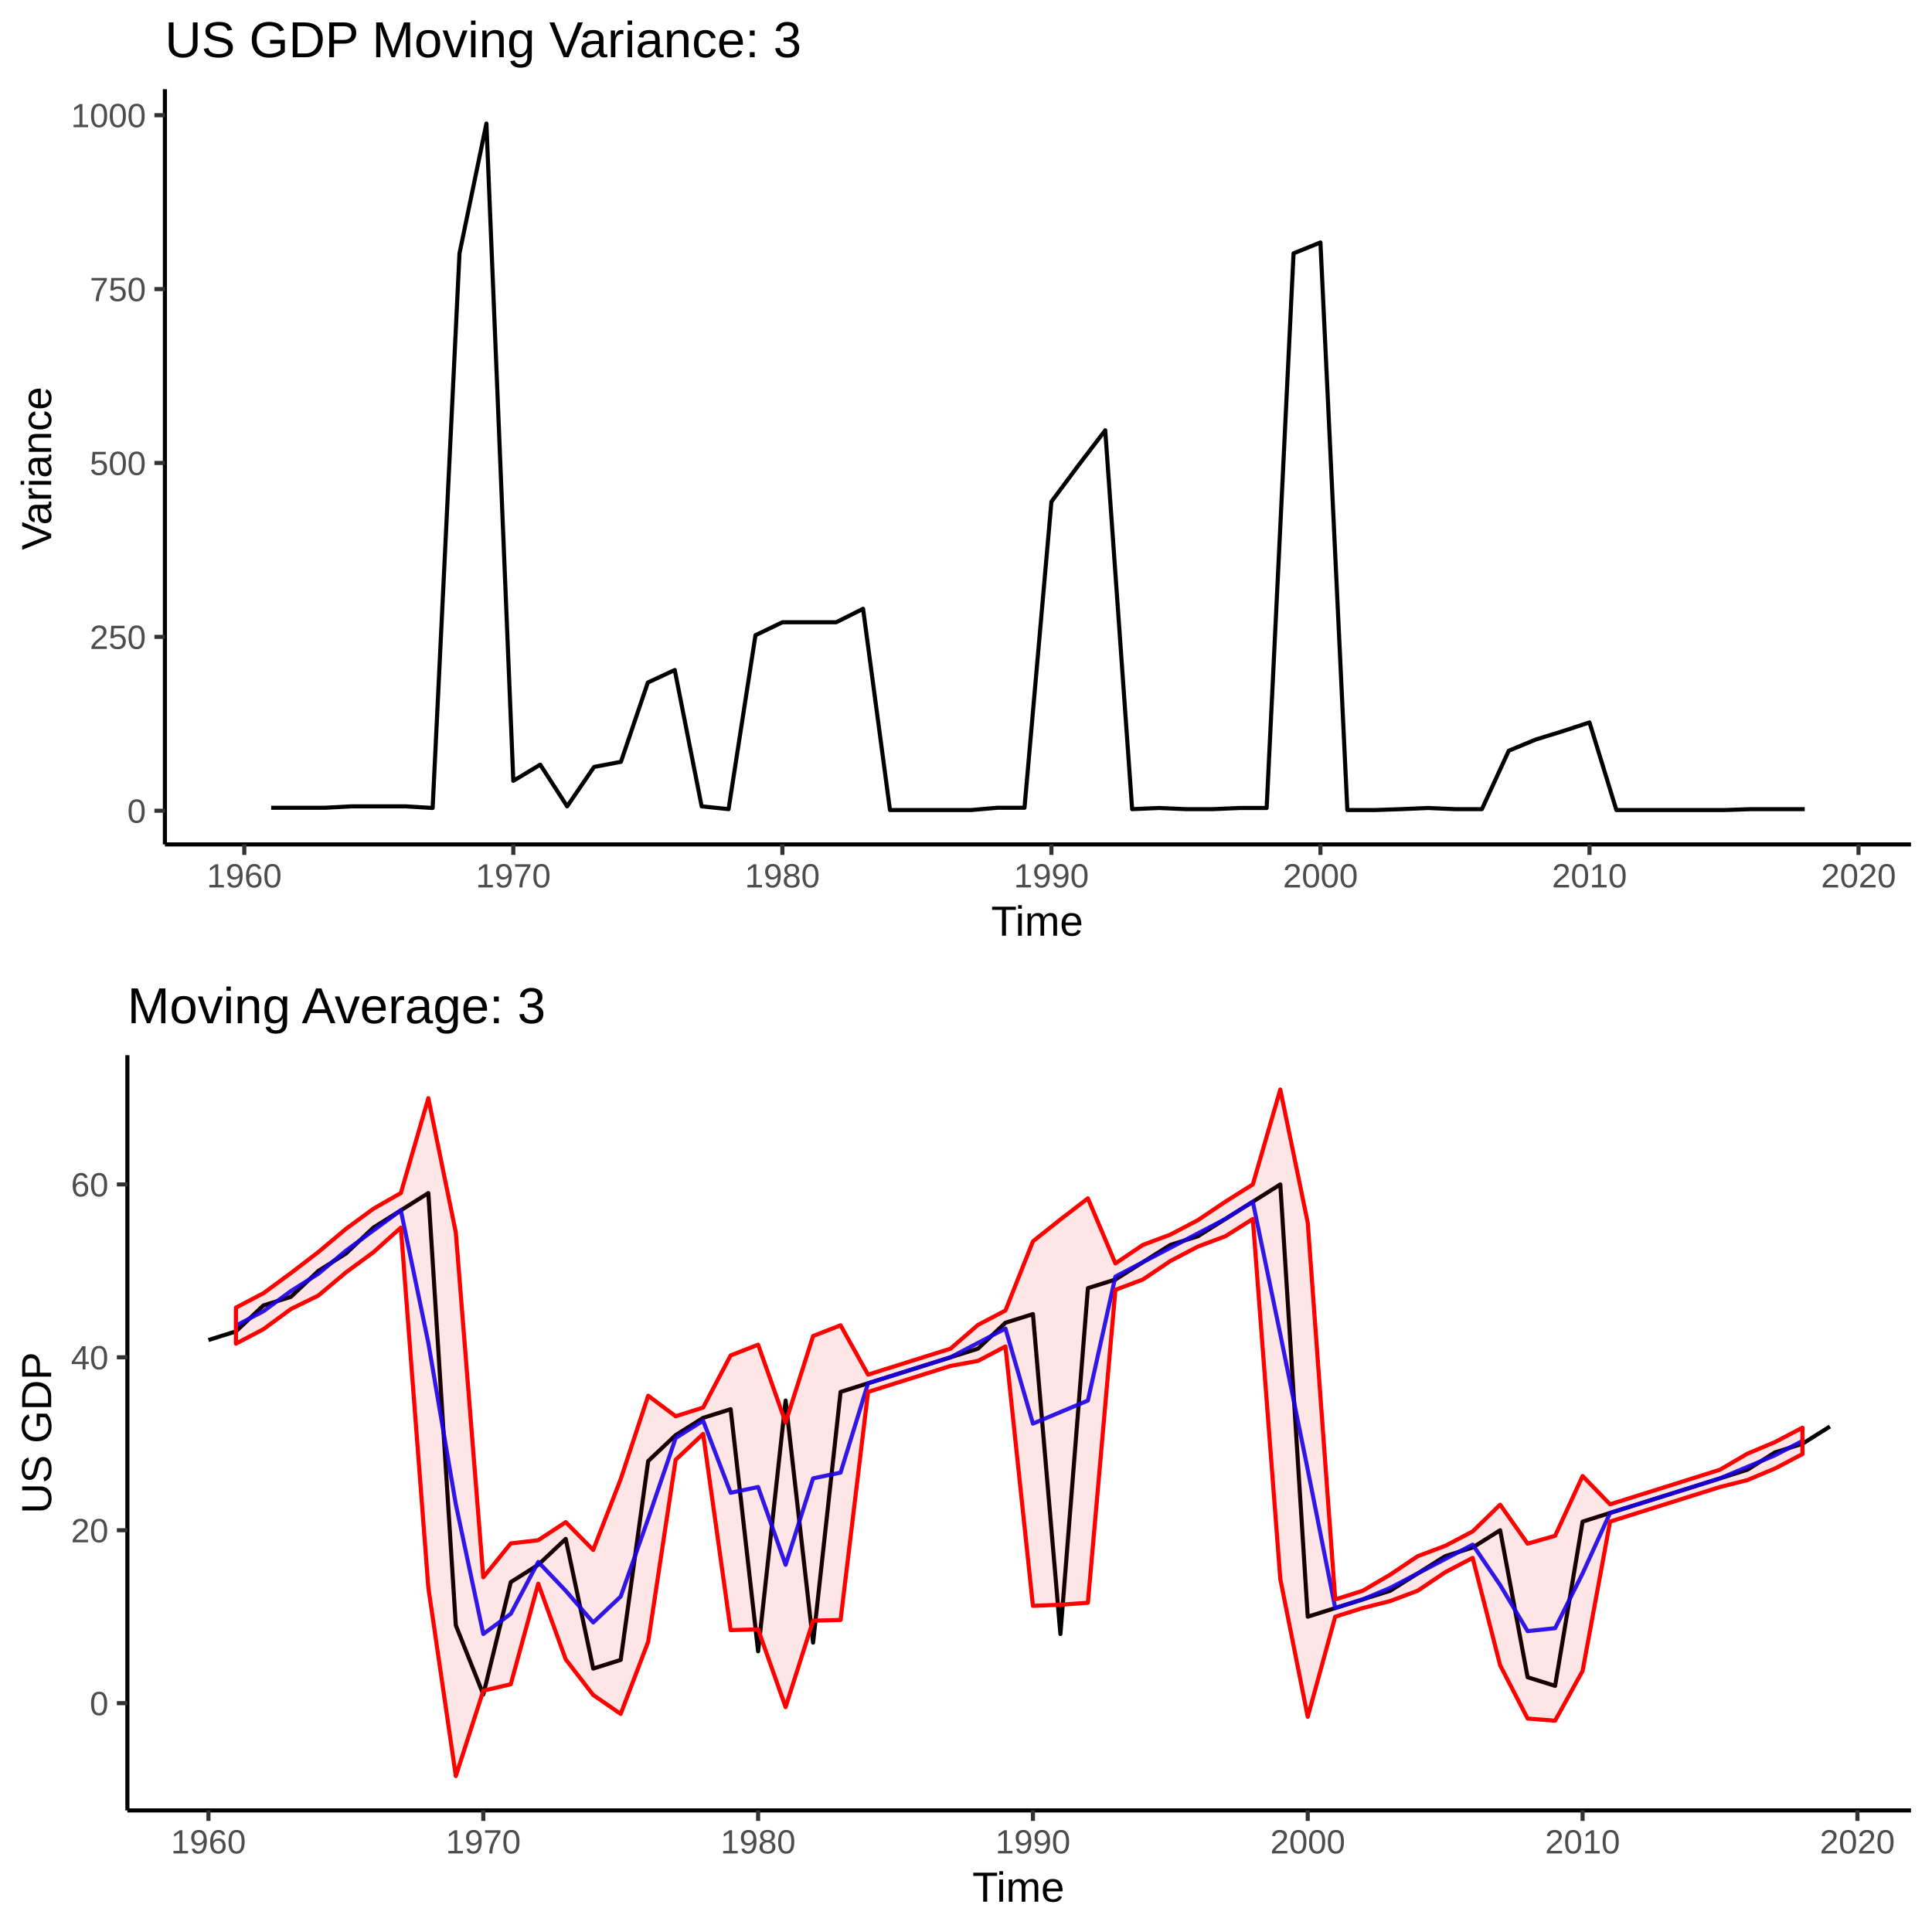
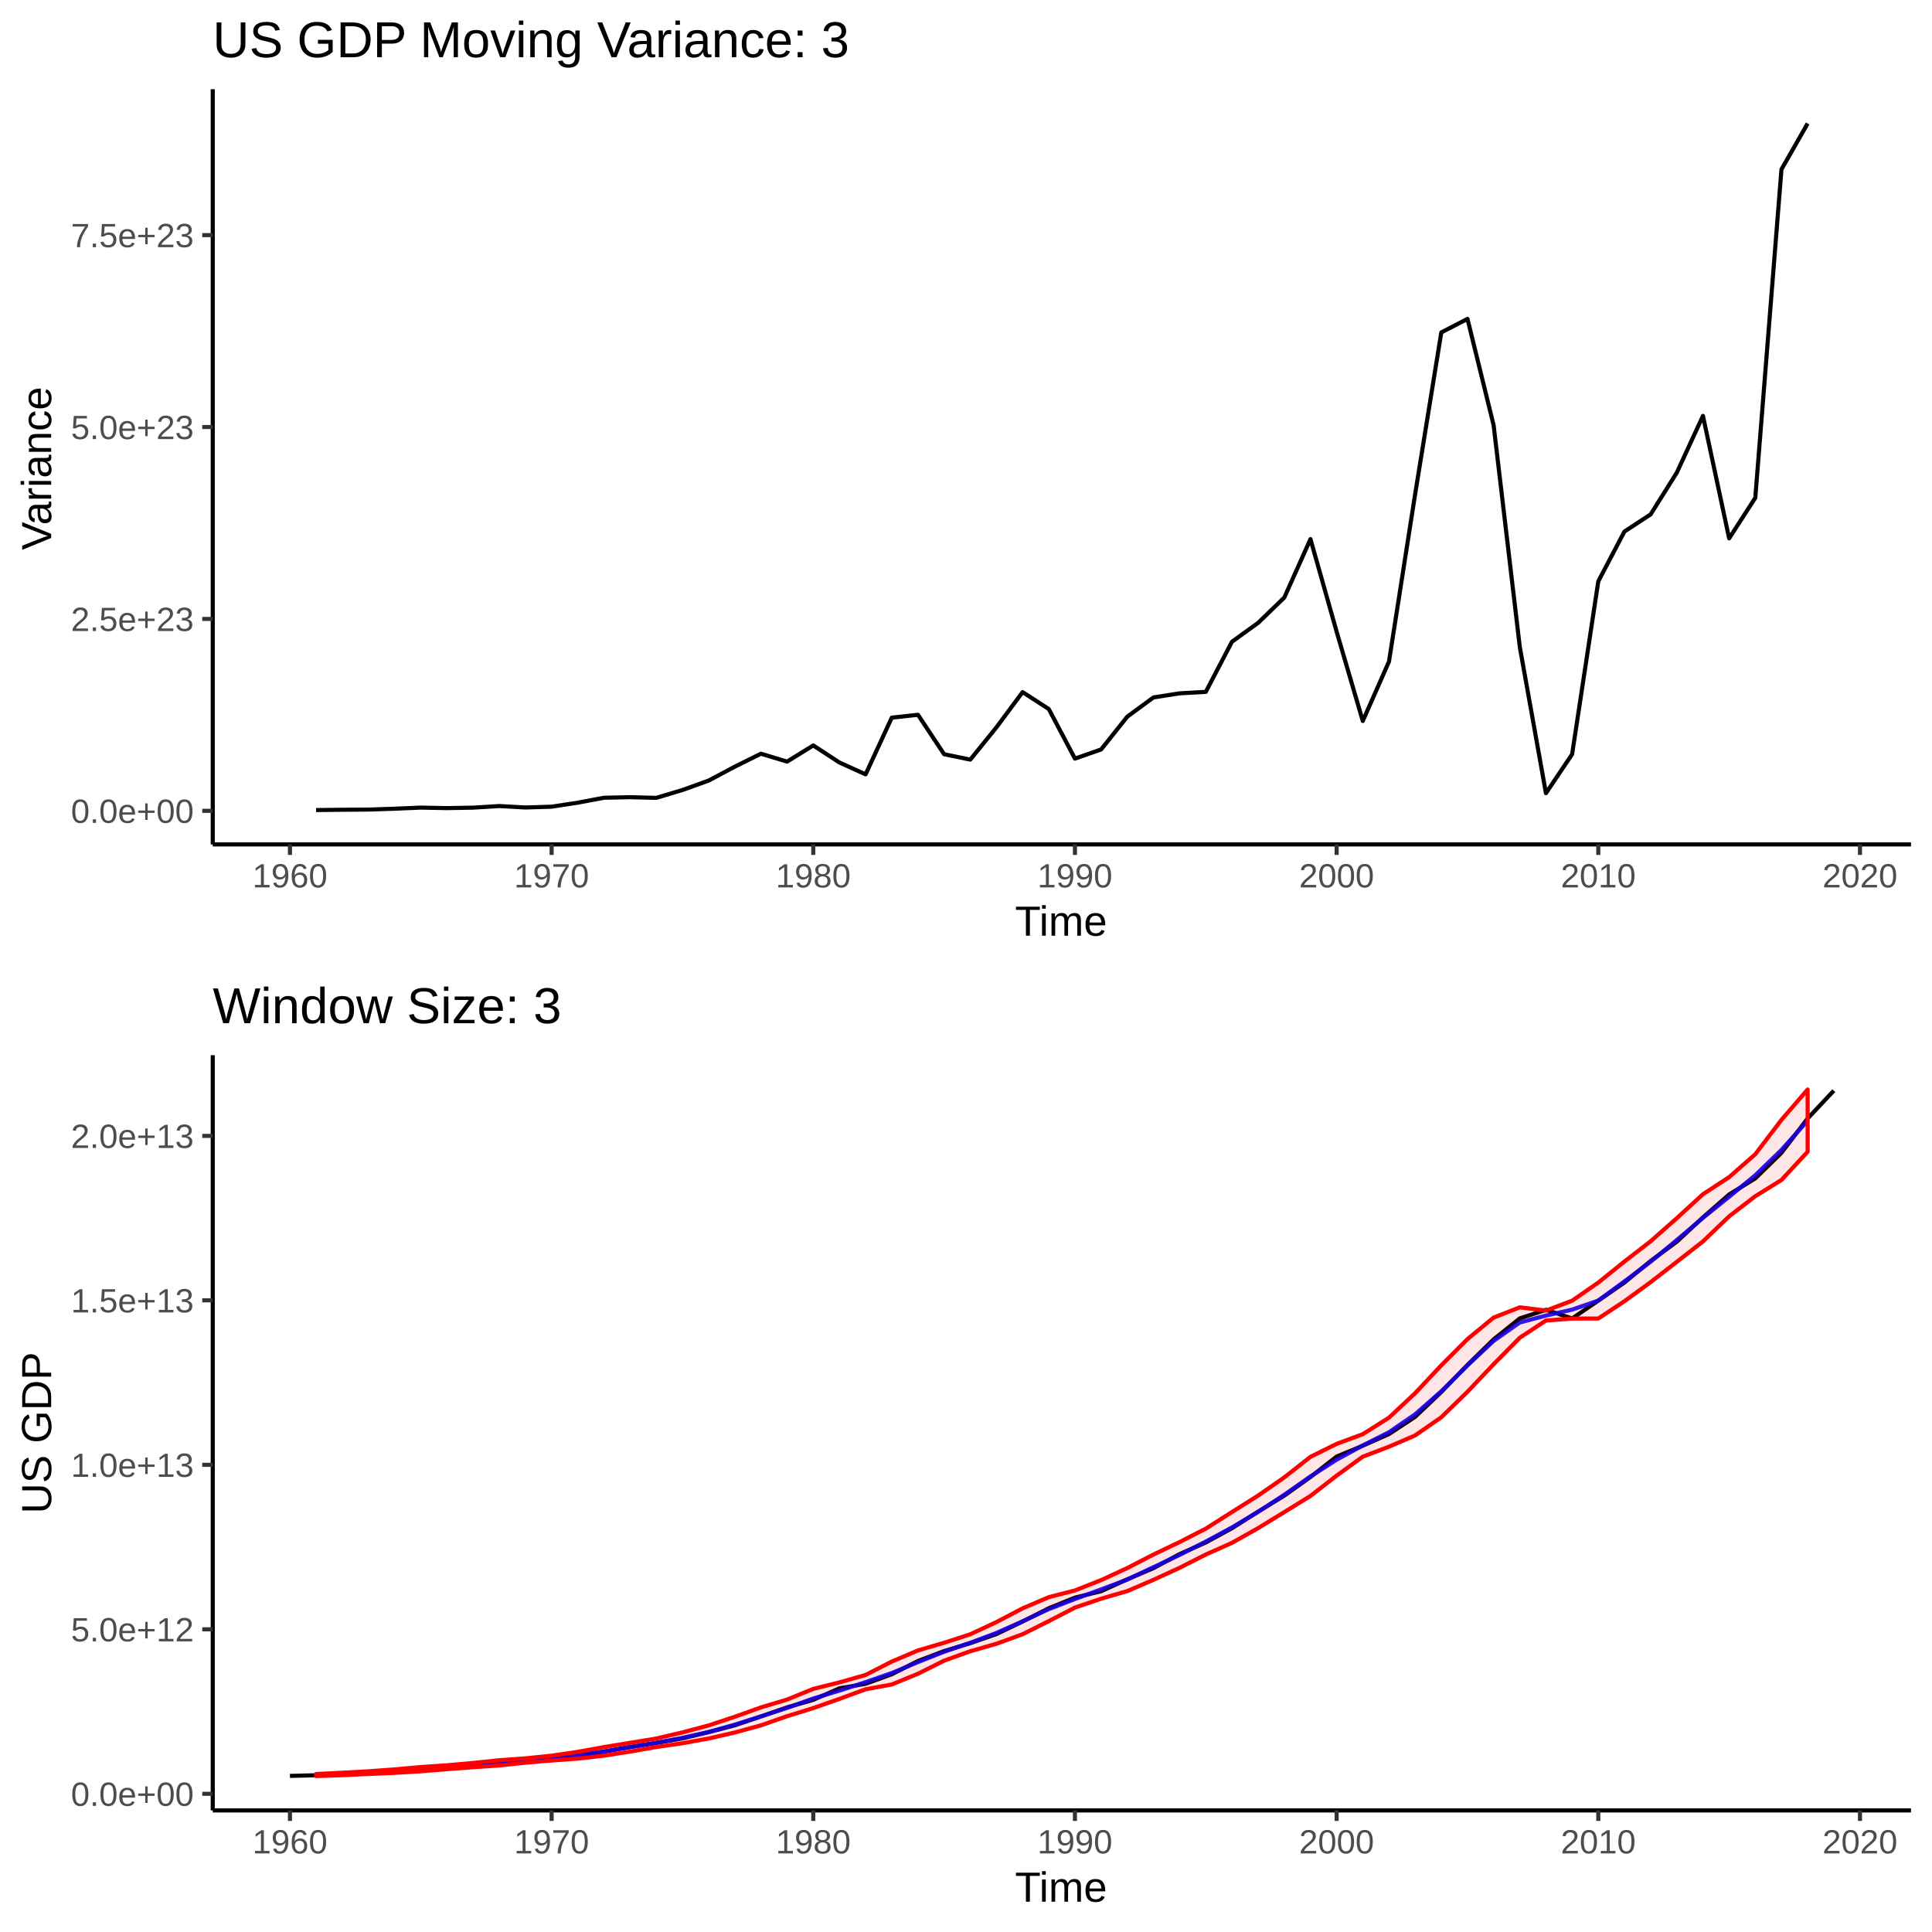
<svg xmlns="http://www.w3.org/2000/svg" viewBox="0 0 504.00 504.00">
  <defs>
    <style type="text/css">
    line, polyline, polygon, path, rect, circle {
      fill: none;
      stroke: #000000;
      stroke-linecap: round;
      stroke-linejoin: round;
      stroke-miterlimit: 10.00;
    }
  </style>
  </defs>
  <rect width="100%" height="100%" style="stroke: none; fill: #FFFFFF;" />
  <defs>
    <clipPath id="cpMC4wMHw1MDQuMDB8MjUyLjAwfDAuMDA=">
      <rect x="0.00" y="0.00" width="504.00" height="252.00" />
    </clipPath>
  </defs>
  <rect x="0.00" y="0.00" width="504.00" height="252.00" style="stroke-width: 1.07; stroke: #FFFFFF; fill: #FFFFFF;" clip-path="url(#cpMC4wMHw1MDQuMDB8MjUyLjAwfDAuMDA=)" />
  <defs>
    <clipPath id="cpMC4wMHw1MDQuMDB8NTA0LjAwfDAuMDA=">
      <rect x="0.00" y="0.00" width="504.00" height="504.00" />
    </clipPath>
  </defs>
  <defs>
-     <clipPath id="cpNDMuMDJ8NDk4LjUyfDIyMC4yOHwyMy4yNw==">
-       <rect x="43.02" y="23.27" width="455.50" height="197.01" />
+     <clipPath id="cpNTUuNTB8NDk4LjUyfDIyMC4yOHwyMy4yNw==">
+       <rect x="55.50" y="23.27" width="443.02" height="197.01" />
    </clipPath>
  </defs>
-   <rect x="43.02" y="23.27" width="455.50" height="197.01" style="stroke-width: 1.07; stroke: none; fill: #FFFFFF;" clip-path="url(#cpNDMuMDJ8NDk4LjUyfDIyMC4yOHwyMy4yNw==)" />
-   <polyline points="70.74,210.72 77.76,210.72 84.78,210.72 91.80,210.35 98.82,210.35 105.84,210.35 112.86,210.78 119.87,66.09 126.89,32.22 133.91,203.70 140.93,199.47 147.95,210.35 154.97,200.07 161.98,198.74 169.00,178.05 176.02,174.79 183.04,210.35 190.06,211.08 197.08,165.71 204.10,162.33 211.11,162.33 218.13,162.33 225.15,158.82 232.17,211.32 239.19,211.32 246.21,211.32 253.22,211.32 260.24,210.72 267.26,210.72 274.28,130.88 281.30,121.44 288.32,112.25 295.34,211.08 302.35,210.78 309.37,211.08 316.39,211.08 323.41,210.78 330.43,210.78 337.45,66.09 344.46,63.25 351.48,211.32 358.50,211.32 365.52,211.08 372.54,210.78 379.56,211.08 386.58,211.08 393.59,195.84 400.61,192.93 407.63,190.76 414.65,188.46 421.67,211.32 428.69,211.32 435.71,211.32 442.72,211.32 449.74,211.32 456.76,211.08 463.78,211.08 470.80,211.08 " style="stroke-width: 1.07; stroke-linecap: butt;" clip-path="url(#cpNDMuMDJ8NDk4LjUyfDIyMC4yOHwyMy4yNw==)" />
+   <rect x="55.50" y="23.27" width="443.02" height="197.01" style="stroke-width: 1.07; stroke: none; fill: #FFFFFF;" clip-path="url(#cpNTUuNTB8NDk4LjUyfDIyMC4yOHwyMy4yNw==)" />
+   <polyline points="82.46,211.32 89.29,211.24 96.12,211.19 102.94,210.97 109.77,210.68 116.59,210.81 123.42,210.69 130.25,210.27 137.07,210.65 143.90,210.44 150.73,209.39 157.55,208.11 164.38,207.96 171.20,208.14 178.03,206.09 184.86,203.63 191.68,200.01 198.51,196.62 205.33,198.68 212.16,194.46 218.99,198.92 225.81,202.00 232.64,187.21 239.47,186.47 246.29,196.75 253.12,198.16 259.94,189.74 266.77,180.55 273.60,184.97 280.42,197.90 287.25,195.51 294.08,186.95 300.90,181.94 307.73,180.87 314.55,180.49 321.38,167.41 328.21,162.48 335.03,155.89 341.86,140.64 348.69,164.80 355.51,188.08 362.34,172.60 369.16,128.93 375.99,86.72 382.82,83.19 389.64,110.92 396.47,168.77 403.29,206.92 410.12,196.75 416.95,151.64 423.77,138.65 430.60,134.19 437.43,123.29 444.25,108.49 451.08,140.44 457.90,129.87 464.73,44.18 471.56,32.22 " style="stroke-width: 1.07; stroke-linecap: butt;" clip-path="url(#cpNTUuNTB8NDk4LjUyfDIyMC4yOHwyMy4yNw==)" />
  <defs>
    <clipPath id="cpMC4wMHw1MDQuMDB8NTA0LjAwfDAuMDA=">
      <rect x="0.00" y="0.00" width="504.00" height="504.00" />
    </clipPath>
  </defs>
-   <polyline points="43.02,220.28 43.02,23.27 " style="stroke-width: 1.07; stroke-linecap: butt;" clip-path="url(#cpMC4wMHw1MDQuMDB8NTA0LjAwfDAuMDA=)" />
+   <polyline points="55.50,220.28 55.50,23.27 " style="stroke-width: 1.07; stroke-linecap: butt;" clip-path="url(#cpMC4wMHw1MDQuMDB8NTA0LjAwfDAuMDA=)" />
  <g clip-path="url(#cpMC4wMHw1MDQuMDB8NTA0LjAwfDAuMDA=)">
-     <text x="33.20" y="214.65" style="font-size: 8.80px; fill: #4D4D4D; font-family: Arial;" textLength="4.89px" lengthAdjust="spacingAndGlyphs">0</text>
+     <text x="18.51" y="214.67" style="font-size: 8.80px; fill: #4D4D4D; font-family: Arial;" textLength="32.05px" lengthAdjust="spacingAndGlyphs">0.0e+00</text>
  </g>
  <g clip-path="url(#cpMC4wMHw1MDQuMDB8NTA0LjAwfDAuMDA=)">
-     <text x="23.41" y="169.29" style="font-size: 8.80px; fill: #4D4D4D; font-family: Arial;" textLength="14.68px" lengthAdjust="spacingAndGlyphs">250</text>
+     <text x="18.51" y="164.61" style="font-size: 8.80px; fill: #4D4D4D; font-family: Arial;" textLength="32.05px" lengthAdjust="spacingAndGlyphs">2.5e+23</text>
  </g>
  <g clip-path="url(#cpMC4wMHw1MDQuMDB8NTA0LjAwfDAuMDA=)">
-     <text x="23.41" y="123.92" style="font-size: 8.80px; fill: #4D4D4D; font-family: Arial;" textLength="14.68px" lengthAdjust="spacingAndGlyphs">500</text>
+     <text x="18.51" y="114.55" style="font-size: 8.80px; fill: #4D4D4D; font-family: Arial;" textLength="32.05px" lengthAdjust="spacingAndGlyphs">5.0e+23</text>
  </g>
  <g clip-path="url(#cpMC4wMHw1MDQuMDB8NTA0LjAwfDAuMDA=)">
-     <text x="23.41" y="78.56" style="font-size: 8.80px; fill: #4D4D4D; font-family: Arial;" textLength="14.68px" lengthAdjust="spacingAndGlyphs">750</text>
+     <text x="18.51" y="64.49" style="font-size: 8.80px; fill: #4D4D4D; font-family: Arial;" textLength="32.05px" lengthAdjust="spacingAndGlyphs">7.5e+23</text>
+   </g>
+   <polyline points="52.76,211.52 55.50,211.52 " style="stroke-width: 1.07; stroke: #333333; stroke-linecap: butt;" clip-path="url(#cpMC4wMHw1MDQuMDB8NTA0LjAwfDAuMDA=)" />
+   <polyline points="52.76,161.46 55.50,161.46 " style="stroke-width: 1.07; stroke: #333333; stroke-linecap: butt;" clip-path="url(#cpMC4wMHw1MDQuMDB8NTA0LjAwfDAuMDA=)" />
+   <polyline points="52.76,111.40 55.50,111.40 " style="stroke-width: 1.07; stroke: #333333; stroke-linecap: butt;" clip-path="url(#cpMC4wMHw1MDQuMDB8NTA0LjAwfDAuMDA=)" />
+   <polyline points="52.76,61.34 55.50,61.34 " style="stroke-width: 1.07; stroke: #333333; stroke-linecap: butt;" clip-path="url(#cpMC4wMHw1MDQuMDB8NTA0LjAwfDAuMDA=)" />
+   <polyline points="55.50,220.28 498.52,220.28 " style="stroke-width: 1.07; stroke-linecap: butt;" clip-path="url(#cpMC4wMHw1MDQuMDB8NTA0LjAwfDAuMDA=)" />
+   <polyline points="75.64,223.02 75.64,220.28 " style="stroke-width: 1.07; stroke: #333333; stroke-linecap: butt;" clip-path="url(#cpMC4wMHw1MDQuMDB8NTA0LjAwfDAuMDA=)" />
+   <polyline points="143.90,223.02 143.90,220.28 " style="stroke-width: 1.07; stroke: #333333; stroke-linecap: butt;" clip-path="url(#cpMC4wMHw1MDQuMDB8NTA0LjAwfDAuMDA=)" />
+   <polyline points="212.16,223.02 212.16,220.28 " style="stroke-width: 1.07; stroke: #333333; stroke-linecap: butt;" clip-path="url(#cpMC4wMHw1MDQuMDB8NTA0LjAwfDAuMDA=)" />
+   <polyline points="280.42,223.02 280.42,220.28 " style="stroke-width: 1.07; stroke: #333333; stroke-linecap: butt;" clip-path="url(#cpMC4wMHw1MDQuMDB8NTA0LjAwfDAuMDA=)" />
+   <polyline points="348.69,223.02 348.69,220.28 " style="stroke-width: 1.07; stroke: #333333; stroke-linecap: butt;" clip-path="url(#cpMC4wMHw1MDQuMDB8NTA0LjAwfDAuMDA=)" />
+   <polyline points="416.95,223.02 416.95,220.28 " style="stroke-width: 1.07; stroke: #333333; stroke-linecap: butt;" clip-path="url(#cpMC4wMHw1MDQuMDB8NTA0LjAwfDAuMDA=)" />
+   <polyline points="485.21,223.02 485.21,220.28 " style="stroke-width: 1.07; stroke: #333333; stroke-linecap: butt;" clip-path="url(#cpMC4wMHw1MDQuMDB8NTA0LjAwfDAuMDA=)" />
+   <g clip-path="url(#cpMC4wMHw1MDQuMDB8NTA0LjAwfDAuMDA=)">
+     <text x="65.85" y="231.51" style="font-size: 8.80px; fill: #4D4D4D; font-family: Arial;" textLength="19.58px" lengthAdjust="spacingAndGlyphs">1960</text>
  </g>
  <g clip-path="url(#cpMC4wMHw1MDQuMDB8NTA0LjAwfDAuMDA=)">
-     <text x="18.51" y="33.19" style="font-size: 8.80px; fill: #4D4D4D; font-family: Arial;" textLength="19.58px" lengthAdjust="spacingAndGlyphs">1000</text>
-   </g>
-   <polyline points="40.28,211.50 43.02,211.50 " style="stroke-width: 1.07; stroke: #333333; stroke-linecap: butt;" clip-path="url(#cpMC4wMHw1MDQuMDB8NTA0LjAwfDAuMDA=)" />
-   <polyline points="40.28,166.14 43.02,166.14 " style="stroke-width: 1.07; stroke: #333333; stroke-linecap: butt;" clip-path="url(#cpMC4wMHw1MDQuMDB8NTA0LjAwfDAuMDA=)" />
-   <polyline points="40.28,120.77 43.02,120.77 " style="stroke-width: 1.07; stroke: #333333; stroke-linecap: butt;" clip-path="url(#cpMC4wMHw1MDQuMDB8NTA0LjAwfDAuMDA=)" />
-   <polyline points="40.28,75.41 43.02,75.41 " style="stroke-width: 1.07; stroke: #333333; stroke-linecap: butt;" clip-path="url(#cpMC4wMHw1MDQuMDB8NTA0LjAwfDAuMDA=)" />
-   <polyline points="40.28,30.05 43.02,30.05 " style="stroke-width: 1.07; stroke: #333333; stroke-linecap: butt;" clip-path="url(#cpMC4wMHw1MDQuMDB8NTA0LjAwfDAuMDA=)" />
-   <polyline points="43.02,220.28 498.52,220.28 " style="stroke-width: 1.07; stroke-linecap: butt;" clip-path="url(#cpMC4wMHw1MDQuMDB8NTA0LjAwfDAuMDA=)" />
-   <polyline points="63.73,223.02 63.73,220.28 " style="stroke-width: 1.07; stroke: #333333; stroke-linecap: butt;" clip-path="url(#cpMC4wMHw1MDQuMDB8NTA0LjAwfDAuMDA=)" />
-   <polyline points="133.91,223.02 133.91,220.28 " style="stroke-width: 1.07; stroke: #333333; stroke-linecap: butt;" clip-path="url(#cpMC4wMHw1MDQuMDB8NTA0LjAwfDAuMDA=)" />
-   <polyline points="204.10,223.02 204.10,220.28 " style="stroke-width: 1.07; stroke: #333333; stroke-linecap: butt;" clip-path="url(#cpMC4wMHw1MDQuMDB8NTA0LjAwfDAuMDA=)" />
-   <polyline points="274.28,223.02 274.28,220.28 " style="stroke-width: 1.07; stroke: #333333; stroke-linecap: butt;" clip-path="url(#cpMC4wMHw1MDQuMDB8NTA0LjAwfDAuMDA=)" />
-   <polyline points="344.46,223.02 344.46,220.28 " style="stroke-width: 1.07; stroke: #333333; stroke-linecap: butt;" clip-path="url(#cpMC4wMHw1MDQuMDB8NTA0LjAwfDAuMDA=)" />
-   <polyline points="414.65,223.02 414.65,220.28 " style="stroke-width: 1.07; stroke: #333333; stroke-linecap: butt;" clip-path="url(#cpMC4wMHw1MDQuMDB8NTA0LjAwfDAuMDA=)" />
-   <polyline points="484.83,223.02 484.83,220.28 " style="stroke-width: 1.07; stroke: #333333; stroke-linecap: butt;" clip-path="url(#cpMC4wMHw1MDQuMDB8NTA0LjAwfDAuMDA=)" />
-   <g clip-path="url(#cpMC4wMHw1MDQuMDB8NTA0LjAwfDAuMDA=)">
-     <text x="53.94" y="231.51" style="font-size: 8.80px; fill: #4D4D4D; font-family: Arial;" textLength="19.58px" lengthAdjust="spacingAndGlyphs">1960</text>
+     <text x="134.11" y="231.51" style="font-size: 8.80px; fill: #4D4D4D; font-family: Arial;" textLength="19.58px" lengthAdjust="spacingAndGlyphs">1970</text>
  </g>
  <g clip-path="url(#cpMC4wMHw1MDQuMDB8NTA0LjAwfDAuMDA=)">
-     <text x="124.12" y="231.51" style="font-size: 8.80px; fill: #4D4D4D; font-family: Arial;" textLength="19.58px" lengthAdjust="spacingAndGlyphs">1970</text>
+     <text x="202.37" y="231.51" style="font-size: 8.80px; fill: #4D4D4D; font-family: Arial;" textLength="19.58px" lengthAdjust="spacingAndGlyphs">1980</text>
  </g>
  <g clip-path="url(#cpMC4wMHw1MDQuMDB8NTA0LjAwfDAuMDA=)">
-     <text x="194.31" y="231.51" style="font-size: 8.80px; fill: #4D4D4D; font-family: Arial;" textLength="19.58px" lengthAdjust="spacingAndGlyphs">1980</text>
+     <text x="270.63" y="231.51" style="font-size: 8.80px; fill: #4D4D4D; font-family: Arial;" textLength="19.58px" lengthAdjust="spacingAndGlyphs">1990</text>
  </g>
  <g clip-path="url(#cpMC4wMHw1MDQuMDB8NTA0LjAwfDAuMDA=)">
-     <text x="264.49" y="231.51" style="font-size: 8.80px; fill: #4D4D4D; font-family: Arial;" textLength="19.58px" lengthAdjust="spacingAndGlyphs">1990</text>
+     <text x="338.90" y="231.51" style="font-size: 8.80px; fill: #4D4D4D; font-family: Arial;" textLength="19.58px" lengthAdjust="spacingAndGlyphs">2000</text>
  </g>
  <g clip-path="url(#cpMC4wMHw1MDQuMDB8NTA0LjAwfDAuMDA=)">
-     <text x="334.68" y="231.51" style="font-size: 8.80px; fill: #4D4D4D; font-family: Arial;" textLength="19.58px" lengthAdjust="spacingAndGlyphs">2000</text>
+     <text x="407.16" y="231.51" style="font-size: 8.80px; fill: #4D4D4D; font-family: Arial;" textLength="19.58px" lengthAdjust="spacingAndGlyphs">2010</text>
  </g>
  <g clip-path="url(#cpMC4wMHw1MDQuMDB8NTA0LjAwfDAuMDA=)">
-     <text x="404.86" y="231.51" style="font-size: 8.80px; fill: #4D4D4D; font-family: Arial;" textLength="19.58px" lengthAdjust="spacingAndGlyphs">2010</text>
+     <text x="475.42" y="231.51" style="font-size: 8.80px; fill: #4D4D4D; font-family: Arial;" textLength="19.58px" lengthAdjust="spacingAndGlyphs">2020</text>
  </g>
  <g clip-path="url(#cpMC4wMHw1MDQuMDB8NTA0LjAwfDAuMDA=)">
-     <text x="475.05" y="231.51" style="font-size: 8.80px; fill: #4D4D4D; font-family: Arial;" textLength="19.58px" lengthAdjust="spacingAndGlyphs">2020</text>
-   </g>
-   <g clip-path="url(#cpMC4wMHw1MDQuMDB8NTA0LjAwfDAuMDA=)">
-     <text x="258.55" y="244.10" style="font-size: 11.00px; font-family: Arial;" textLength="24.44px" lengthAdjust="spacingAndGlyphs">Time</text>
+     <text x="264.79" y="244.10" style="font-size: 11.00px; font-family: Arial;" textLength="24.44px" lengthAdjust="spacingAndGlyphs">Time</text>
  </g>
  <g clip-path="url(#cpMC4wMHw1MDQuMDB8NTA0LjAwfDAuMDA=)">
    <text transform="translate(13.35,143.48) rotate(-90)" style="font-size: 11.00px; font-family: Arial;" textLength="43.41px" lengthAdjust="spacingAndGlyphs">Variance</text>
  </g>
  <g clip-path="url(#cpMC4wMHw1MDQuMDB8NTA0LjAwfDAuMDA=)">
-     <text x="43.02" y="14.93" style="font-size: 13.20px; font-family: Arial;" textLength="167.27px" lengthAdjust="spacingAndGlyphs">US GDP Moving Variance: 3</text>
+     <text x="55.50" y="14.93" style="font-size: 13.20px; font-family: Arial;" textLength="167.27px" lengthAdjust="spacingAndGlyphs">US GDP Moving Variance: 3</text>
  </g>
  <defs>
    <clipPath id="cpMC4wMHw1MDQuMDB8NTA0LjAwfDI1Mi4wMA==">
      <rect x="0.00" y="252.00" width="504.00" height="252.00" />
    </clipPath>
  </defs>
  <rect x="0.00" y="252.00" width="504.00" height="252.00" style="stroke-width: 1.07; stroke: #FFFFFF; fill: #FFFFFF;" clip-path="url(#cpMC4wMHw1MDQuMDB8NTA0LjAwfDI1Mi4wMA==)" />
  <defs>
    <clipPath id="cpMC4wMHw1MDQuMDB8NTA0LjAwfDAuMDA=">
      <rect x="0.00" y="0.00" width="504.00" height="504.00" />
    </clipPath>
  </defs>
  <defs>
-     <clipPath id="cpMzMuMjN8NDk4LjUyfDQ3Mi4yOHwyNzUuMjc=">
-       <rect x="33.23" y="275.27" width="465.29" height="197.01" />
+     <clipPath id="cpNTUuNTB8NDk4LjUyfDQ3Mi4yOHwyNzUuMjc=">
+       <rect x="55.50" y="275.27" width="443.02" height="197.01" />
    </clipPath>
  </defs>
-   <rect x="33.23" y="275.27" width="465.29" height="197.01" style="stroke-width: 1.07; stroke: none; fill: #FFFFFF;" clip-path="url(#cpMzMuMjN8NDk4LjUyfDQ3Mi4yOHwyNzUuMjc=)" />
-   <polyline points="54.38,349.57 61.55,347.32 68.72,340.55 75.89,338.30 83.06,331.53 90.23,327.02 97.40,320.25 104.57,315.74 111.74,311.23 118.91,424.00 126.08,442.05 133.24,412.73 140.41,408.21 147.58,401.45 154.75,435.28 161.92,433.02 169.09,381.15 176.26,374.38 183.43,369.87 190.60,367.62 197.77,430.77 204.94,365.36 212.11,428.51 219.28,363.11 226.45,360.85 233.61,358.60 240.78,356.34 247.95,354.08 255.12,351.83 262.29,345.06 269.46,342.81 276.63,426.26 283.80,336.04 290.97,333.79 298.14,329.27 305.31,324.76 312.48,322.51 319.65,318.00 326.82,313.49 333.99,308.98 341.15,421.75 348.32,419.49 355.49,417.24 362.66,414.98 369.83,410.47 377.00,405.96 384.17,403.70 391.34,399.19 398.51,437.54 405.68,439.79 412.85,396.94 420.02,394.68 427.19,392.43 434.36,390.17 441.52,387.92 448.69,385.66 455.86,383.40 463.03,378.89 470.20,376.64 477.37,372.13 " style="stroke-width: 1.07; stroke-linecap: butt;" clip-path="url(#cpMzMuMjN8NDk4LjUyfDQ3Mi4yOHwyNzUuMjc=)" />
-   <polyline points="61.55,345.81 68.72,342.06 75.89,336.79 83.06,332.28 90.23,326.27 97.40,321.00 104.57,315.74 111.74,350.33 118.91,392.43 126.08,426.26 133.24,421.00 140.41,407.46 147.58,414.98 154.75,423.25 161.92,416.48 169.09,396.19 176.26,375.13 183.43,370.62 190.60,389.42 197.77,387.92 204.94,408.21 212.11,385.66 219.28,384.16 226.45,360.85 233.61,358.60 240.78,356.34 247.95,354.08 255.12,350.33 262.29,346.57 269.46,371.38 276.63,368.37 283.80,365.36 290.97,333.03 298.14,329.27 305.31,325.52 312.48,321.76 319.65,318.00 326.82,313.49 333.99,348.07 341.15,383.40 348.32,419.49 355.49,417.24 362.66,414.23 369.83,410.47 377.00,406.71 384.17,402.95 391.34,413.48 398.51,425.51 405.68,424.75 412.85,410.47 420.02,394.68 427.19,392.43 434.36,390.17 441.52,387.92 448.69,385.66 455.86,382.65 463.03,379.65 470.20,375.89 " style="stroke-width: 1.07; stroke: #0000FF; stroke-opacity: 0.90; stroke-linecap: butt;" clip-path="url(#cpMzMuMjN8NDk4LjUyfDQ3Mi4yOHwyNzUuMjc=)" />
-   <polygon points="61.55,341.12 68.72,337.36 75.89,332.10 83.06,326.61 90.23,320.59 97.40,315.33 104.57,311.23 111.74,286.48 118.91,321.53 126.08,411.47 133.24,402.63 140.41,401.79 147.58,397.08 154.75,404.34 161.92,385.86 169.09,364.10 176.26,369.46 183.43,367.18 190.60,353.59 197.77,350.79 204.94,371.09 212.11,348.53 219.28,345.73 226.45,358.60 233.61,356.34 240.78,354.08 247.95,351.83 255.12,345.63 262.29,341.87 269.46,323.83 276.63,318.12 283.80,312.61 290.97,329.59 298.14,324.76 305.31,322.07 312.48,318.31 319.65,313.49 326.82,308.98 333.99,284.22 341.15,318.94 348.32,417.24 355.49,414.98 362.66,410.78 369.83,405.96 377.00,403.27 384.17,399.51 391.34,392.52 398.51,402.69 405.68,400.64 412.85,385.05 420.02,392.43 427.19,390.17 434.36,387.92 441.52,385.66 448.69,383.40 455.86,379.21 463.03,376.20 470.20,372.44 470.20,379.33 463.03,383.09 455.86,386.10 448.69,387.92 441.52,390.17 434.36,392.43 427.19,394.68 420.02,396.94 412.85,435.89 405.68,448.87 398.51,448.32 391.34,434.43 384.17,406.40 377.00,410.16 369.83,414.98 362.66,417.67 355.49,419.49 348.32,421.75 341.15,447.87 333.99,411.92 326.82,318.00 319.65,322.51 312.48,325.20 305.31,328.96 298.14,333.79 290.97,336.48 283.80,418.11 276.63,418.62 269.46,418.92 262.29,351.26 255.12,355.02 247.95,356.34 240.78,358.60 233.61,360.85 226.45,363.11 219.28,422.59 212.11,422.79 204.94,445.34 197.77,425.05 190.60,425.25 183.43,374.07 176.26,380.81 169.09,428.27 161.92,447.11 154.75,442.17 147.58,432.88 140.41,413.14 133.24,439.37 126.08,441.05 118.91,463.32 111.74,414.17 104.57,320.25 97.40,326.68 90.23,331.94 83.06,337.96 75.89,341.49 68.72,346.75 61.55,350.51 " style="stroke-width: 1.07; stroke: #FF0000; fill: #FF0000; fill-opacity: 0.10;" clip-path="url(#cpMzMuMjN8NDk4LjUyfDQ3Mi4yOHwyNzUuMjc=)" />
+   <rect x="55.50" y="275.27" width="443.02" height="197.01" style="stroke-width: 1.07; stroke: none; fill: #FFFFFF;" clip-path="url(#cpNTUuNTB8NDk4LjUyfDQ3Mi4yOHwyNzUuMjc=)" />
+   <polyline points="75.64,463.28 82.46,463.11 89.29,462.75 96.12,462.47 102.94,462.06 109.77,461.56 116.59,460.95 123.42,460.55 130.25,459.86 137.07,459.19 143.90,458.74 150.73,457.95 157.55,456.97 164.38,455.71 171.20,454.69 178.03,453.49 184.86,451.87 191.68,450.08 198.51,447.77 205.33,445.40 212.16,443.43 218.99,440.43 225.81,439.25 232.64,436.76 239.47,433.30 246.29,430.71 253.12,428.65 259.94,426.28 266.77,423.01 273.60,419.53 280.42,416.77 287.25,415.10 294.08,411.99 300.90,409.09 307.73,405.41 314.55,402.39 321.38,398.67 328.21,394.34 335.03,390.17 341.86,385.30 348.69,379.97 355.51,377.14 362.34,374.10 369.16,369.62 375.99,363.13 382.82,356.07 389.64,349.40 396.47,343.93 403.29,341.69 410.12,343.95 416.95,339.29 423.77,334.57 430.60,328.95 437.43,323.91 444.25,317.58 451.08,311.60 457.90,307.41 464.73,300.73 471.56,291.78 478.38,284.52 " style="stroke-width: 1.07; stroke-linecap: butt;" clip-path="url(#cpNTUuNTB8NDk4LjUyfDQ3Mi4yOHwyNzUuMjc=)" />
+   <polyline points="82.46,463.05 89.29,462.78 96.12,462.43 102.94,462.03 109.77,461.53 116.59,461.02 123.42,460.45 130.25,459.87 137.07,459.26 143.90,458.63 150.73,457.89 157.55,456.88 164.38,455.79 171.20,454.63 178.03,453.35 184.86,451.81 191.68,449.91 198.51,447.75 205.33,445.53 212.16,443.08 218.99,441.03 225.81,438.81 232.64,436.44 239.47,433.59 246.29,430.89 253.12,428.55 259.94,425.98 266.77,422.94 273.60,419.77 280.42,417.14 287.25,414.62 294.08,412.06 300.90,408.83 307.73,405.63 314.55,402.15 321.38,398.46 328.21,394.39 335.03,389.94 341.86,385.15 348.69,380.80 355.51,377.07 362.34,373.62 369.16,368.95 375.99,362.94 382.82,356.20 389.64,349.80 396.47,345.00 403.29,343.19 410.12,341.64 416.95,339.27 423.77,334.27 430.60,329.14 437.43,323.48 444.25,317.70 451.08,312.20 457.90,306.58 464.73,299.97 471.56,292.34 " style="stroke-width: 1.07; stroke: #0000FF; stroke-opacity: 0.90; stroke-linecap: butt;" clip-path="url(#cpNTUuNTB8NDk4LjUyfDQ3Mi4yOHwyNzUuMjc=)" />
+   <polygon points="82.46,462.78 89.29,462.45 96.12,462.08 102.94,461.58 109.77,460.97 116.59,460.51 123.42,459.90 130.25,459.19 137.07,458.70 143.90,458.00 150.73,457.00 157.55,455.76 164.38,454.65 171.20,453.52 178.03,451.93 184.86,450.11 191.68,447.85 198.51,445.41 205.33,443.36 212.16,440.58 218.99,438.88 225.81,436.94 232.64,433.45 239.47,430.55 246.29,428.55 253.12,426.33 259.94,423.15 266.77,419.57 273.60,416.65 280.42,414.90 287.25,412.20 294.08,409.05 300.90,405.53 307.73,402.27 314.55,398.78 321.38,394.44 328.21,390.15 335.03,385.41 341.86,380.04 348.69,376.66 355.51,374.13 362.34,369.83 369.16,363.44 375.99,356.17 382.82,349.33 389.64,343.72 396.47,341.04 403.29,341.89 410.12,339.31 416.95,334.58 423.77,329.09 430.60,323.81 437.43,317.78 444.25,311.54 451.08,307.08 457.90,301.10 464.73,292.13 471.56,284.22 471.56,300.46 464.73,307.82 457.90,312.06 451.08,317.31 444.25,323.85 437.43,329.18 430.60,334.47 423.77,339.45 416.95,343.96 410.12,343.97 403.29,344.49 396.47,348.97 389.64,355.88 382.82,363.07 375.99,369.72 369.16,374.46 362.34,377.40 355.51,380.00 348.69,384.95 341.86,390.25 335.03,394.46 328.21,398.64 321.38,402.49 314.55,405.53 307.73,408.99 300.90,412.13 294.08,415.07 287.25,417.05 280.42,419.37 273.60,422.90 266.77,426.32 259.94,428.81 253.12,430.76 246.29,433.22 239.47,436.63 232.64,439.43 225.81,440.68 218.99,443.19 212.16,445.59 205.33,447.70 198.51,450.09 191.68,451.96 184.86,453.52 178.03,454.76 171.20,455.74 164.38,456.93 157.55,458.00 150.73,458.77 143.90,459.26 137.07,459.83 130.25,460.55 123.42,461.01 116.59,461.53 109.77,462.08 102.94,462.48 96.12,462.78 89.29,463.10 82.46,463.32 " style="stroke-width: 1.07; stroke: #FF0000; fill: #FF0000; fill-opacity: 0.10;" clip-path="url(#cpNTUuNTB8NDk4LjUyfDQ3Mi4yOHwyNzUuMjc=)" />
  <defs>
    <clipPath id="cpMC4wMHw1MDQuMDB8NTA0LjAwfDAuMDA=">
      <rect x="0.00" y="0.00" width="504.00" height="504.00" />
    </clipPath>
  </defs>
-   <polyline points="33.23,472.28 33.23,275.27 " style="stroke-width: 1.07; stroke-linecap: butt;" clip-path="url(#cpMC4wMHw1MDQuMDB8NTA0LjAwfDAuMDA=)" />
+   <polyline points="55.50,472.28 55.50,275.27 " style="stroke-width: 1.07; stroke-linecap: butt;" clip-path="url(#cpMC4wMHw1MDQuMDB8NTA0LjAwfDAuMDA=)" />
  <g clip-path="url(#cpMC4wMHw1MDQuMDB8NTA0LjAwfDAuMDA=)">
-     <text x="23.41" y="447.45" style="font-size: 8.80px; fill: #4D4D4D; font-family: Arial;" textLength="4.89px" lengthAdjust="spacingAndGlyphs">0</text>
+     <text x="18.51" y="471.10" style="font-size: 8.80px; fill: #4D4D4D; font-family: Arial;" textLength="32.05px" lengthAdjust="spacingAndGlyphs">0.0e+00</text>
  </g>
  <g clip-path="url(#cpMC4wMHw1MDQuMDB8NTA0LjAwfDAuMDA=)">
-     <text x="18.51" y="402.34" style="font-size: 8.80px; fill: #4D4D4D; font-family: Arial;" textLength="9.79px" lengthAdjust="spacingAndGlyphs">20</text>
+     <text x="18.51" y="428.19" style="font-size: 8.80px; fill: #4D4D4D; font-family: Arial;" textLength="32.05px" lengthAdjust="spacingAndGlyphs">5.0e+12</text>
  </g>
  <g clip-path="url(#cpMC4wMHw1MDQuMDB8NTA0LjAwfDAuMDA=)">
-     <text x="18.51" y="357.23" style="font-size: 8.80px; fill: #4D4D4D; font-family: Arial;" textLength="9.79px" lengthAdjust="spacingAndGlyphs">40</text>
+     <text x="18.51" y="385.28" style="font-size: 8.80px; fill: #4D4D4D; font-family: Arial;" textLength="32.05px" lengthAdjust="spacingAndGlyphs">1.0e+13</text>
  </g>
  <g clip-path="url(#cpMC4wMHw1MDQuMDB8NTA0LjAwfDAuMDA=)">
-     <text x="18.51" y="312.12" style="font-size: 8.80px; fill: #4D4D4D; font-family: Arial;" textLength="9.79px" lengthAdjust="spacingAndGlyphs">60</text>
-   </g>
-   <polyline points="30.49,444.30 33.23,444.30 " style="stroke-width: 1.07; stroke: #333333; stroke-linecap: butt;" clip-path="url(#cpMC4wMHw1MDQuMDB8NTA0LjAwfDAuMDA=)" />
-   <polyline points="30.49,399.19 33.23,399.19 " style="stroke-width: 1.07; stroke: #333333; stroke-linecap: butt;" clip-path="url(#cpMC4wMHw1MDQuMDB8NTA0LjAwfDAuMDA=)" />
-   <polyline points="30.49,354.08 33.23,354.08 " style="stroke-width: 1.07; stroke: #333333; stroke-linecap: butt;" clip-path="url(#cpMC4wMHw1MDQuMDB8NTA0LjAwfDAuMDA=)" />
-   <polyline points="30.49,308.98 33.23,308.98 " style="stroke-width: 1.07; stroke: #333333; stroke-linecap: butt;" clip-path="url(#cpMC4wMHw1MDQuMDB8NTA0LjAwfDAuMDA=)" />
-   <polyline points="33.23,472.28 498.52,472.28 " style="stroke-width: 1.07; stroke-linecap: butt;" clip-path="url(#cpMC4wMHw1MDQuMDB8NTA0LjAwfDAuMDA=)" />
-   <polyline points="54.38,475.02 54.38,472.28 " style="stroke-width: 1.07; stroke: #333333; stroke-linecap: butt;" clip-path="url(#cpMC4wMHw1MDQuMDB8NTA0LjAwfDAuMDA=)" />
-   <polyline points="126.08,475.02 126.08,472.28 " style="stroke-width: 1.07; stroke: #333333; stroke-linecap: butt;" clip-path="url(#cpMC4wMHw1MDQuMDB8NTA0LjAwfDAuMDA=)" />
-   <polyline points="197.77,475.02 197.77,472.28 " style="stroke-width: 1.07; stroke: #333333; stroke-linecap: butt;" clip-path="url(#cpMC4wMHw1MDQuMDB8NTA0LjAwfDAuMDA=)" />
-   <polyline points="269.46,475.02 269.46,472.28 " style="stroke-width: 1.07; stroke: #333333; stroke-linecap: butt;" clip-path="url(#cpMC4wMHw1MDQuMDB8NTA0LjAwfDAuMDA=)" />
-   <polyline points="341.15,475.02 341.15,472.28 " style="stroke-width: 1.07; stroke: #333333; stroke-linecap: butt;" clip-path="url(#cpMC4wMHw1MDQuMDB8NTA0LjAwfDAuMDA=)" />
-   <polyline points="412.85,475.02 412.85,472.28 " style="stroke-width: 1.07; stroke: #333333; stroke-linecap: butt;" clip-path="url(#cpMC4wMHw1MDQuMDB8NTA0LjAwfDAuMDA=)" />
-   <polyline points="484.54,475.02 484.54,472.28 " style="stroke-width: 1.07; stroke: #333333; stroke-linecap: butt;" clip-path="url(#cpMC4wMHw1MDQuMDB8NTA0LjAwfDAuMDA=)" />
-   <g clip-path="url(#cpMC4wMHw1MDQuMDB8NTA0LjAwfDAuMDA=)">
-     <text x="44.59" y="483.51" style="font-size: 8.80px; fill: #4D4D4D; font-family: Arial;" textLength="19.58px" lengthAdjust="spacingAndGlyphs">1960</text>
+     <text x="18.51" y="342.37" style="font-size: 8.80px; fill: #4D4D4D; font-family: Arial;" textLength="32.05px" lengthAdjust="spacingAndGlyphs">1.5e+13</text>
  </g>
  <g clip-path="url(#cpMC4wMHw1MDQuMDB8NTA0LjAwfDAuMDA=)">
-     <text x="116.29" y="483.51" style="font-size: 8.80px; fill: #4D4D4D; font-family: Arial;" textLength="19.58px" lengthAdjust="spacingAndGlyphs">1970</text>
+     <text x="18.51" y="299.47" style="font-size: 8.80px; fill: #4D4D4D; font-family: Arial;" textLength="32.05px" lengthAdjust="spacingAndGlyphs">2.0e+13</text>
+   </g>
+   <polyline points="52.76,467.95 55.50,467.95 " style="stroke-width: 1.07; stroke: #333333; stroke-linecap: butt;" clip-path="url(#cpMC4wMHw1MDQuMDB8NTA0LjAwfDAuMDA=)" />
+   <polyline points="52.76,425.04 55.50,425.04 " style="stroke-width: 1.07; stroke: #333333; stroke-linecap: butt;" clip-path="url(#cpMC4wMHw1MDQuMDB8NTA0LjAwfDAuMDA=)" />
+   <polyline points="52.76,382.13 55.50,382.13 " style="stroke-width: 1.07; stroke: #333333; stroke-linecap: butt;" clip-path="url(#cpMC4wMHw1MDQuMDB8NTA0LjAwfDAuMDA=)" />
+   <polyline points="52.76,339.22 55.50,339.22 " style="stroke-width: 1.07; stroke: #333333; stroke-linecap: butt;" clip-path="url(#cpMC4wMHw1MDQuMDB8NTA0LjAwfDAuMDA=)" />
+   <polyline points="52.76,296.32 55.50,296.32 " style="stroke-width: 1.07; stroke: #333333; stroke-linecap: butt;" clip-path="url(#cpMC4wMHw1MDQuMDB8NTA0LjAwfDAuMDA=)" />
+   <polyline points="55.50,472.28 498.52,472.28 " style="stroke-width: 1.07; stroke-linecap: butt;" clip-path="url(#cpMC4wMHw1MDQuMDB8NTA0LjAwfDAuMDA=)" />
+   <polyline points="75.64,475.02 75.64,472.28 " style="stroke-width: 1.07; stroke: #333333; stroke-linecap: butt;" clip-path="url(#cpMC4wMHw1MDQuMDB8NTA0LjAwfDAuMDA=)" />
+   <polyline points="143.90,475.02 143.90,472.28 " style="stroke-width: 1.07; stroke: #333333; stroke-linecap: butt;" clip-path="url(#cpMC4wMHw1MDQuMDB8NTA0LjAwfDAuMDA=)" />
+   <polyline points="212.16,475.02 212.16,472.28 " style="stroke-width: 1.07; stroke: #333333; stroke-linecap: butt;" clip-path="url(#cpMC4wMHw1MDQuMDB8NTA0LjAwfDAuMDA=)" />
+   <polyline points="280.42,475.02 280.42,472.28 " style="stroke-width: 1.07; stroke: #333333; stroke-linecap: butt;" clip-path="url(#cpMC4wMHw1MDQuMDB8NTA0LjAwfDAuMDA=)" />
+   <polyline points="348.69,475.02 348.69,472.28 " style="stroke-width: 1.07; stroke: #333333; stroke-linecap: butt;" clip-path="url(#cpMC4wMHw1MDQuMDB8NTA0LjAwfDAuMDA=)" />
+   <polyline points="416.95,475.02 416.95,472.28 " style="stroke-width: 1.07; stroke: #333333; stroke-linecap: butt;" clip-path="url(#cpMC4wMHw1MDQuMDB8NTA0LjAwfDAuMDA=)" />
+   <polyline points="485.21,475.02 485.21,472.28 " style="stroke-width: 1.07; stroke: #333333; stroke-linecap: butt;" clip-path="url(#cpMC4wMHw1MDQuMDB8NTA0LjAwfDAuMDA=)" />
+   <g clip-path="url(#cpMC4wMHw1MDQuMDB8NTA0LjAwfDAuMDA=)">
+     <text x="65.85" y="483.51" style="font-size: 8.80px; fill: #4D4D4D; font-family: Arial;" textLength="19.58px" lengthAdjust="spacingAndGlyphs">1960</text>
  </g>
  <g clip-path="url(#cpMC4wMHw1MDQuMDB8NTA0LjAwfDAuMDA=)">
-     <text x="187.98" y="483.51" style="font-size: 8.80px; fill: #4D4D4D; font-family: Arial;" textLength="19.58px" lengthAdjust="spacingAndGlyphs">1980</text>
+     <text x="134.11" y="483.51" style="font-size: 8.80px; fill: #4D4D4D; font-family: Arial;" textLength="19.58px" lengthAdjust="spacingAndGlyphs">1970</text>
  </g>
  <g clip-path="url(#cpMC4wMHw1MDQuMDB8NTA0LjAwfDAuMDA=)">
-     <text x="259.67" y="483.51" style="font-size: 8.80px; fill: #4D4D4D; font-family: Arial;" textLength="19.58px" lengthAdjust="spacingAndGlyphs">1990</text>
+     <text x="202.37" y="483.51" style="font-size: 8.80px; fill: #4D4D4D; font-family: Arial;" textLength="19.58px" lengthAdjust="spacingAndGlyphs">1980</text>
  </g>
  <g clip-path="url(#cpMC4wMHw1MDQuMDB8NTA0LjAwfDAuMDA=)">
-     <text x="331.37" y="483.51" style="font-size: 8.80px; fill: #4D4D4D; font-family: Arial;" textLength="19.58px" lengthAdjust="spacingAndGlyphs">2000</text>
+     <text x="270.63" y="483.51" style="font-size: 8.80px; fill: #4D4D4D; font-family: Arial;" textLength="19.58px" lengthAdjust="spacingAndGlyphs">1990</text>
  </g>
  <g clip-path="url(#cpMC4wMHw1MDQuMDB8NTA0LjAwfDAuMDA=)">
-     <text x="403.06" y="483.51" style="font-size: 8.80px; fill: #4D4D4D; font-family: Arial;" textLength="19.58px" lengthAdjust="spacingAndGlyphs">2010</text>
+     <text x="338.90" y="483.51" style="font-size: 8.80px; fill: #4D4D4D; font-family: Arial;" textLength="19.58px" lengthAdjust="spacingAndGlyphs">2000</text>
  </g>
  <g clip-path="url(#cpMC4wMHw1MDQuMDB8NTA0LjAwfDAuMDA=)">
-     <text x="474.75" y="483.51" style="font-size: 8.80px; fill: #4D4D4D; font-family: Arial;" textLength="19.58px" lengthAdjust="spacingAndGlyphs">2020</text>
+     <text x="407.16" y="483.51" style="font-size: 8.80px; fill: #4D4D4D; font-family: Arial;" textLength="19.58px" lengthAdjust="spacingAndGlyphs">2010</text>
  </g>
  <g clip-path="url(#cpMC4wMHw1MDQuMDB8NTA0LjAwfDAuMDA=)">
-     <text x="253.65" y="496.10" style="font-size: 11.00px; font-family: Arial;" textLength="24.44px" lengthAdjust="spacingAndGlyphs">Time</text>
+     <text x="475.42" y="483.51" style="font-size: 8.80px; fill: #4D4D4D; font-family: Arial;" textLength="19.58px" lengthAdjust="spacingAndGlyphs">2020</text>
+   </g>
+   <g clip-path="url(#cpMC4wMHw1MDQuMDB8NTA0LjAwfDAuMDA=)">
+     <text x="264.79" y="496.10" style="font-size: 11.00px; font-family: Arial;" textLength="24.44px" lengthAdjust="spacingAndGlyphs">Time</text>
  </g>
  <g clip-path="url(#cpMC4wMHw1MDQuMDB8NTA0LjAwfDAuMDA=)">
    <text transform="translate(13.35,394.86) rotate(-90)" style="font-size: 11.00px; font-family: Arial;" textLength="42.17px" lengthAdjust="spacingAndGlyphs">US GDP</text>
  </g>
  <g clip-path="url(#cpMC4wMHw1MDQuMDB8NTA0LjAwfDAuMDA=)">
-     <text x="33.23" y="266.93" style="font-size: 13.20px; font-family: Arial;" textLength="110.06px" lengthAdjust="spacingAndGlyphs">Moving Average: 3</text>
+     <text x="55.50" y="266.93" style="font-size: 13.20px; font-family: Arial;" textLength="90.97px" lengthAdjust="spacingAndGlyphs">Window Size: 3</text>
  </g>
</svg>
